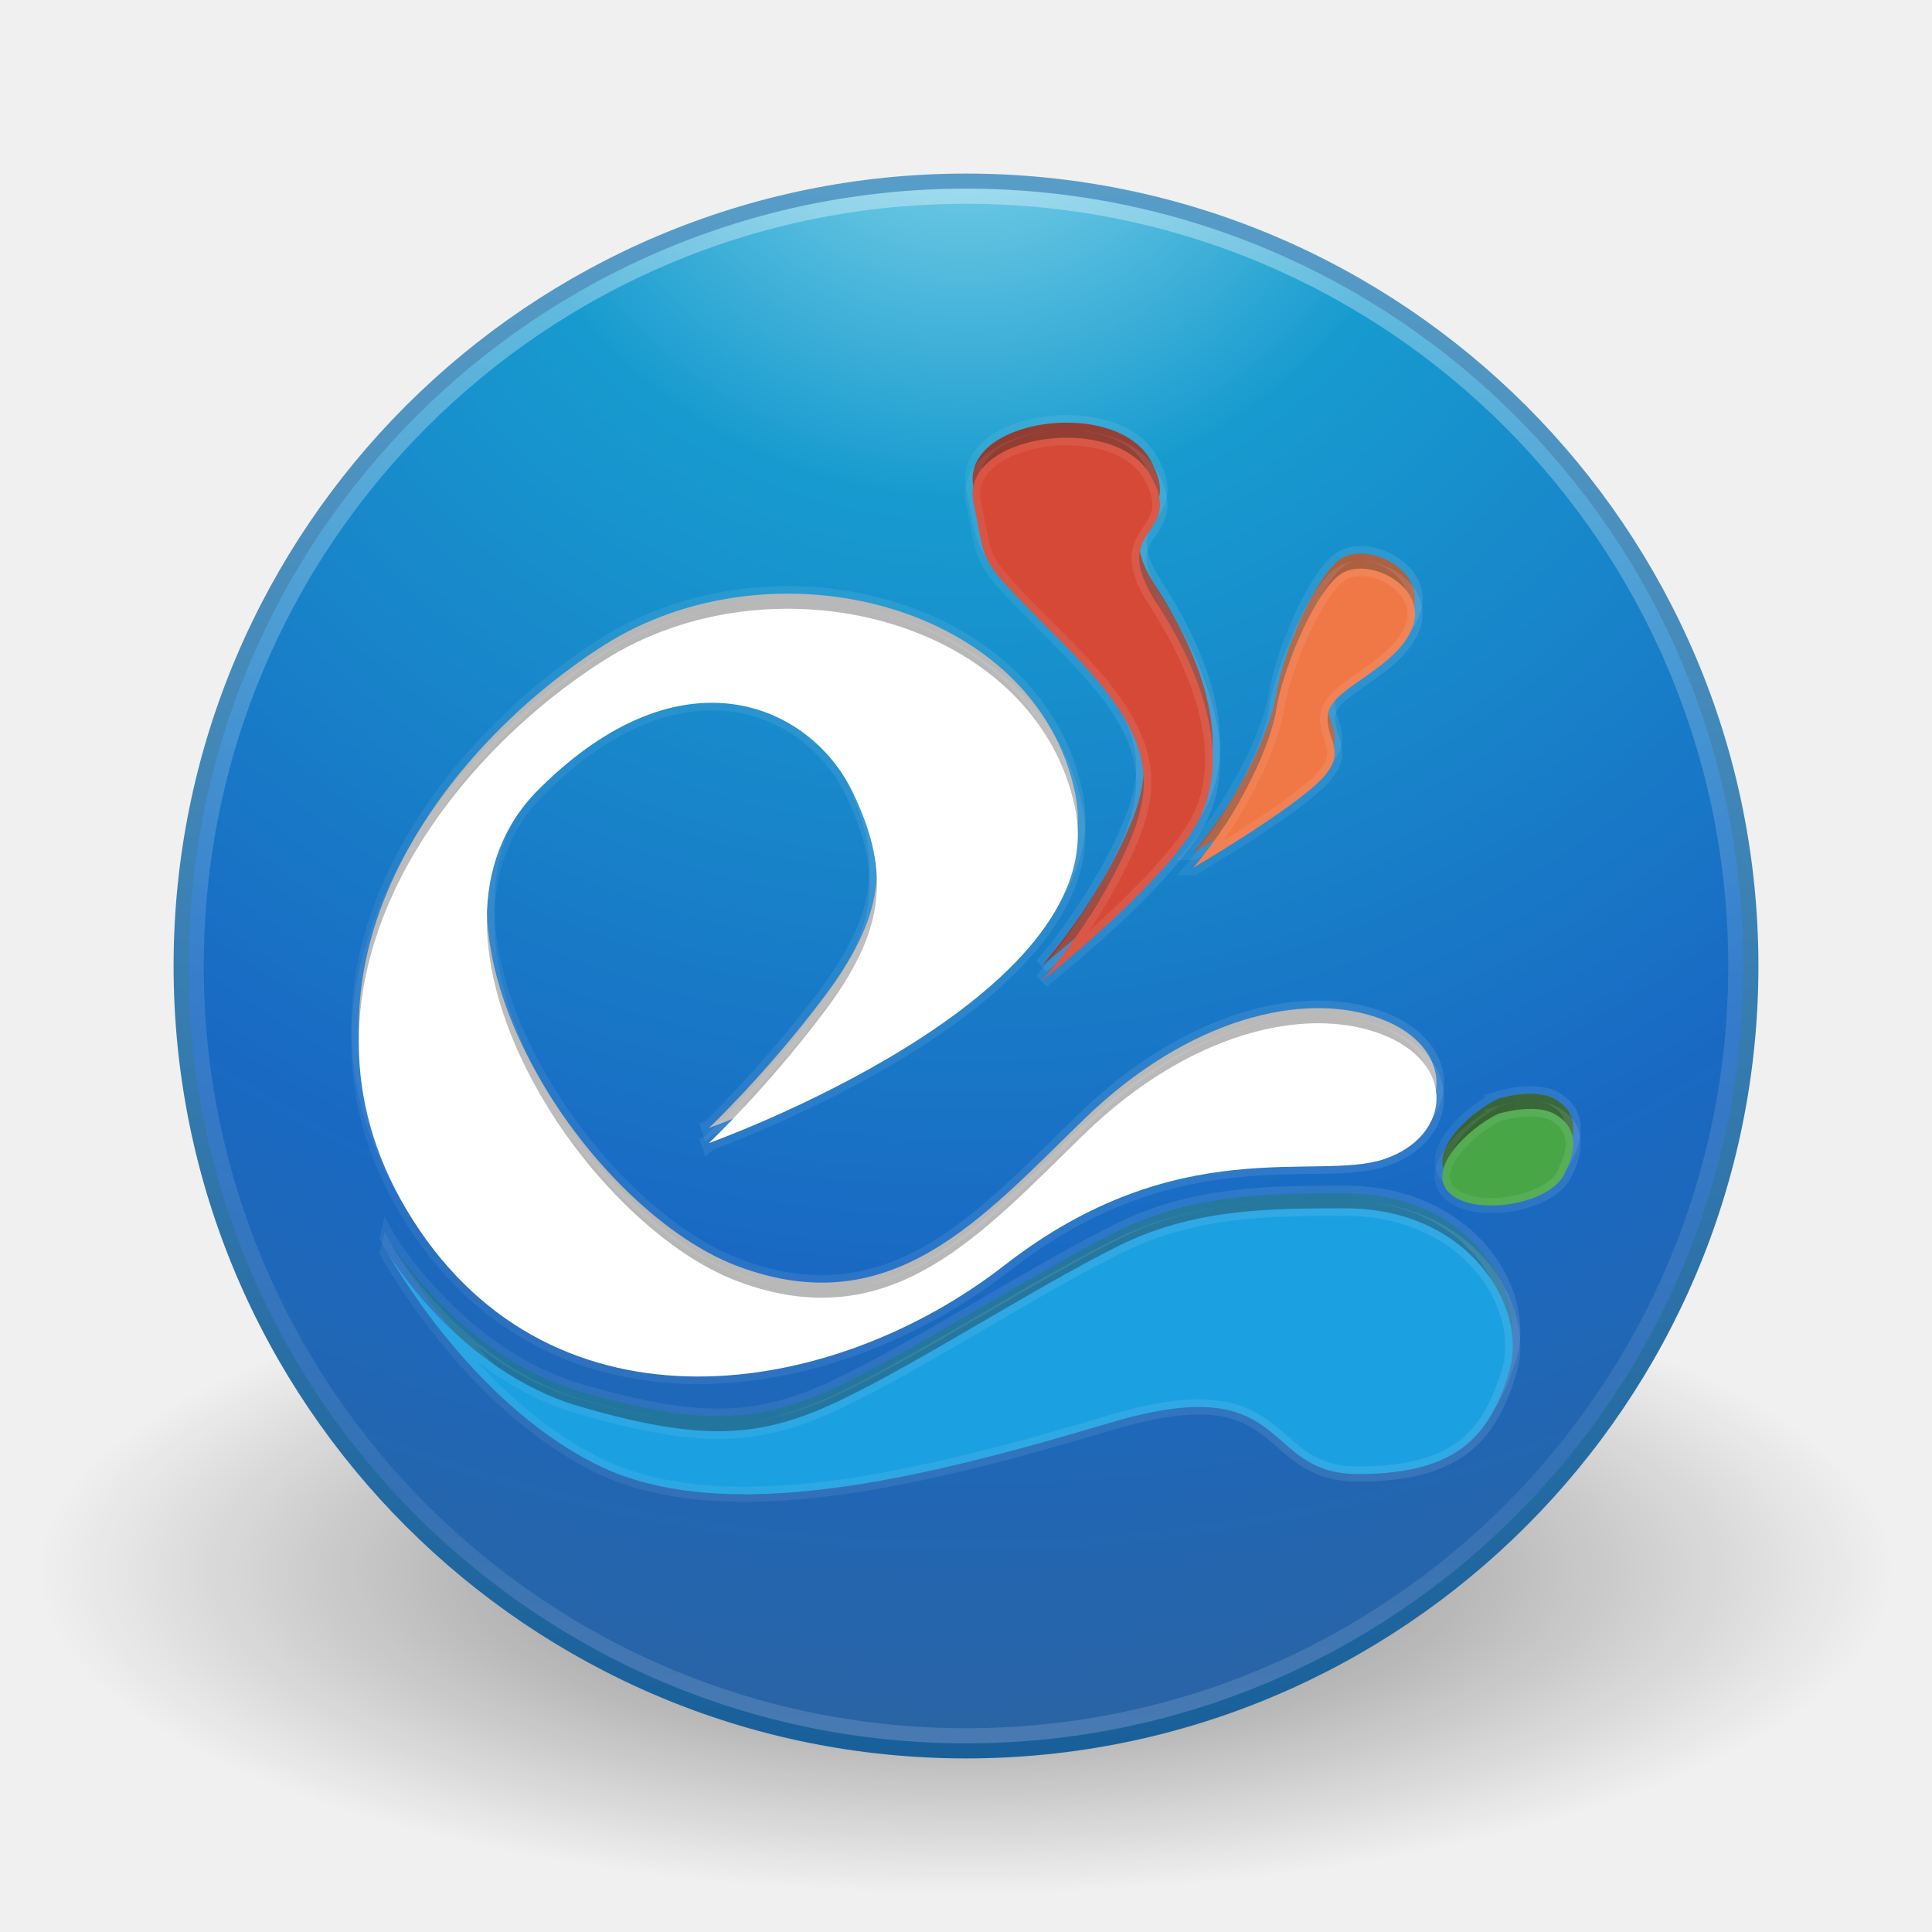
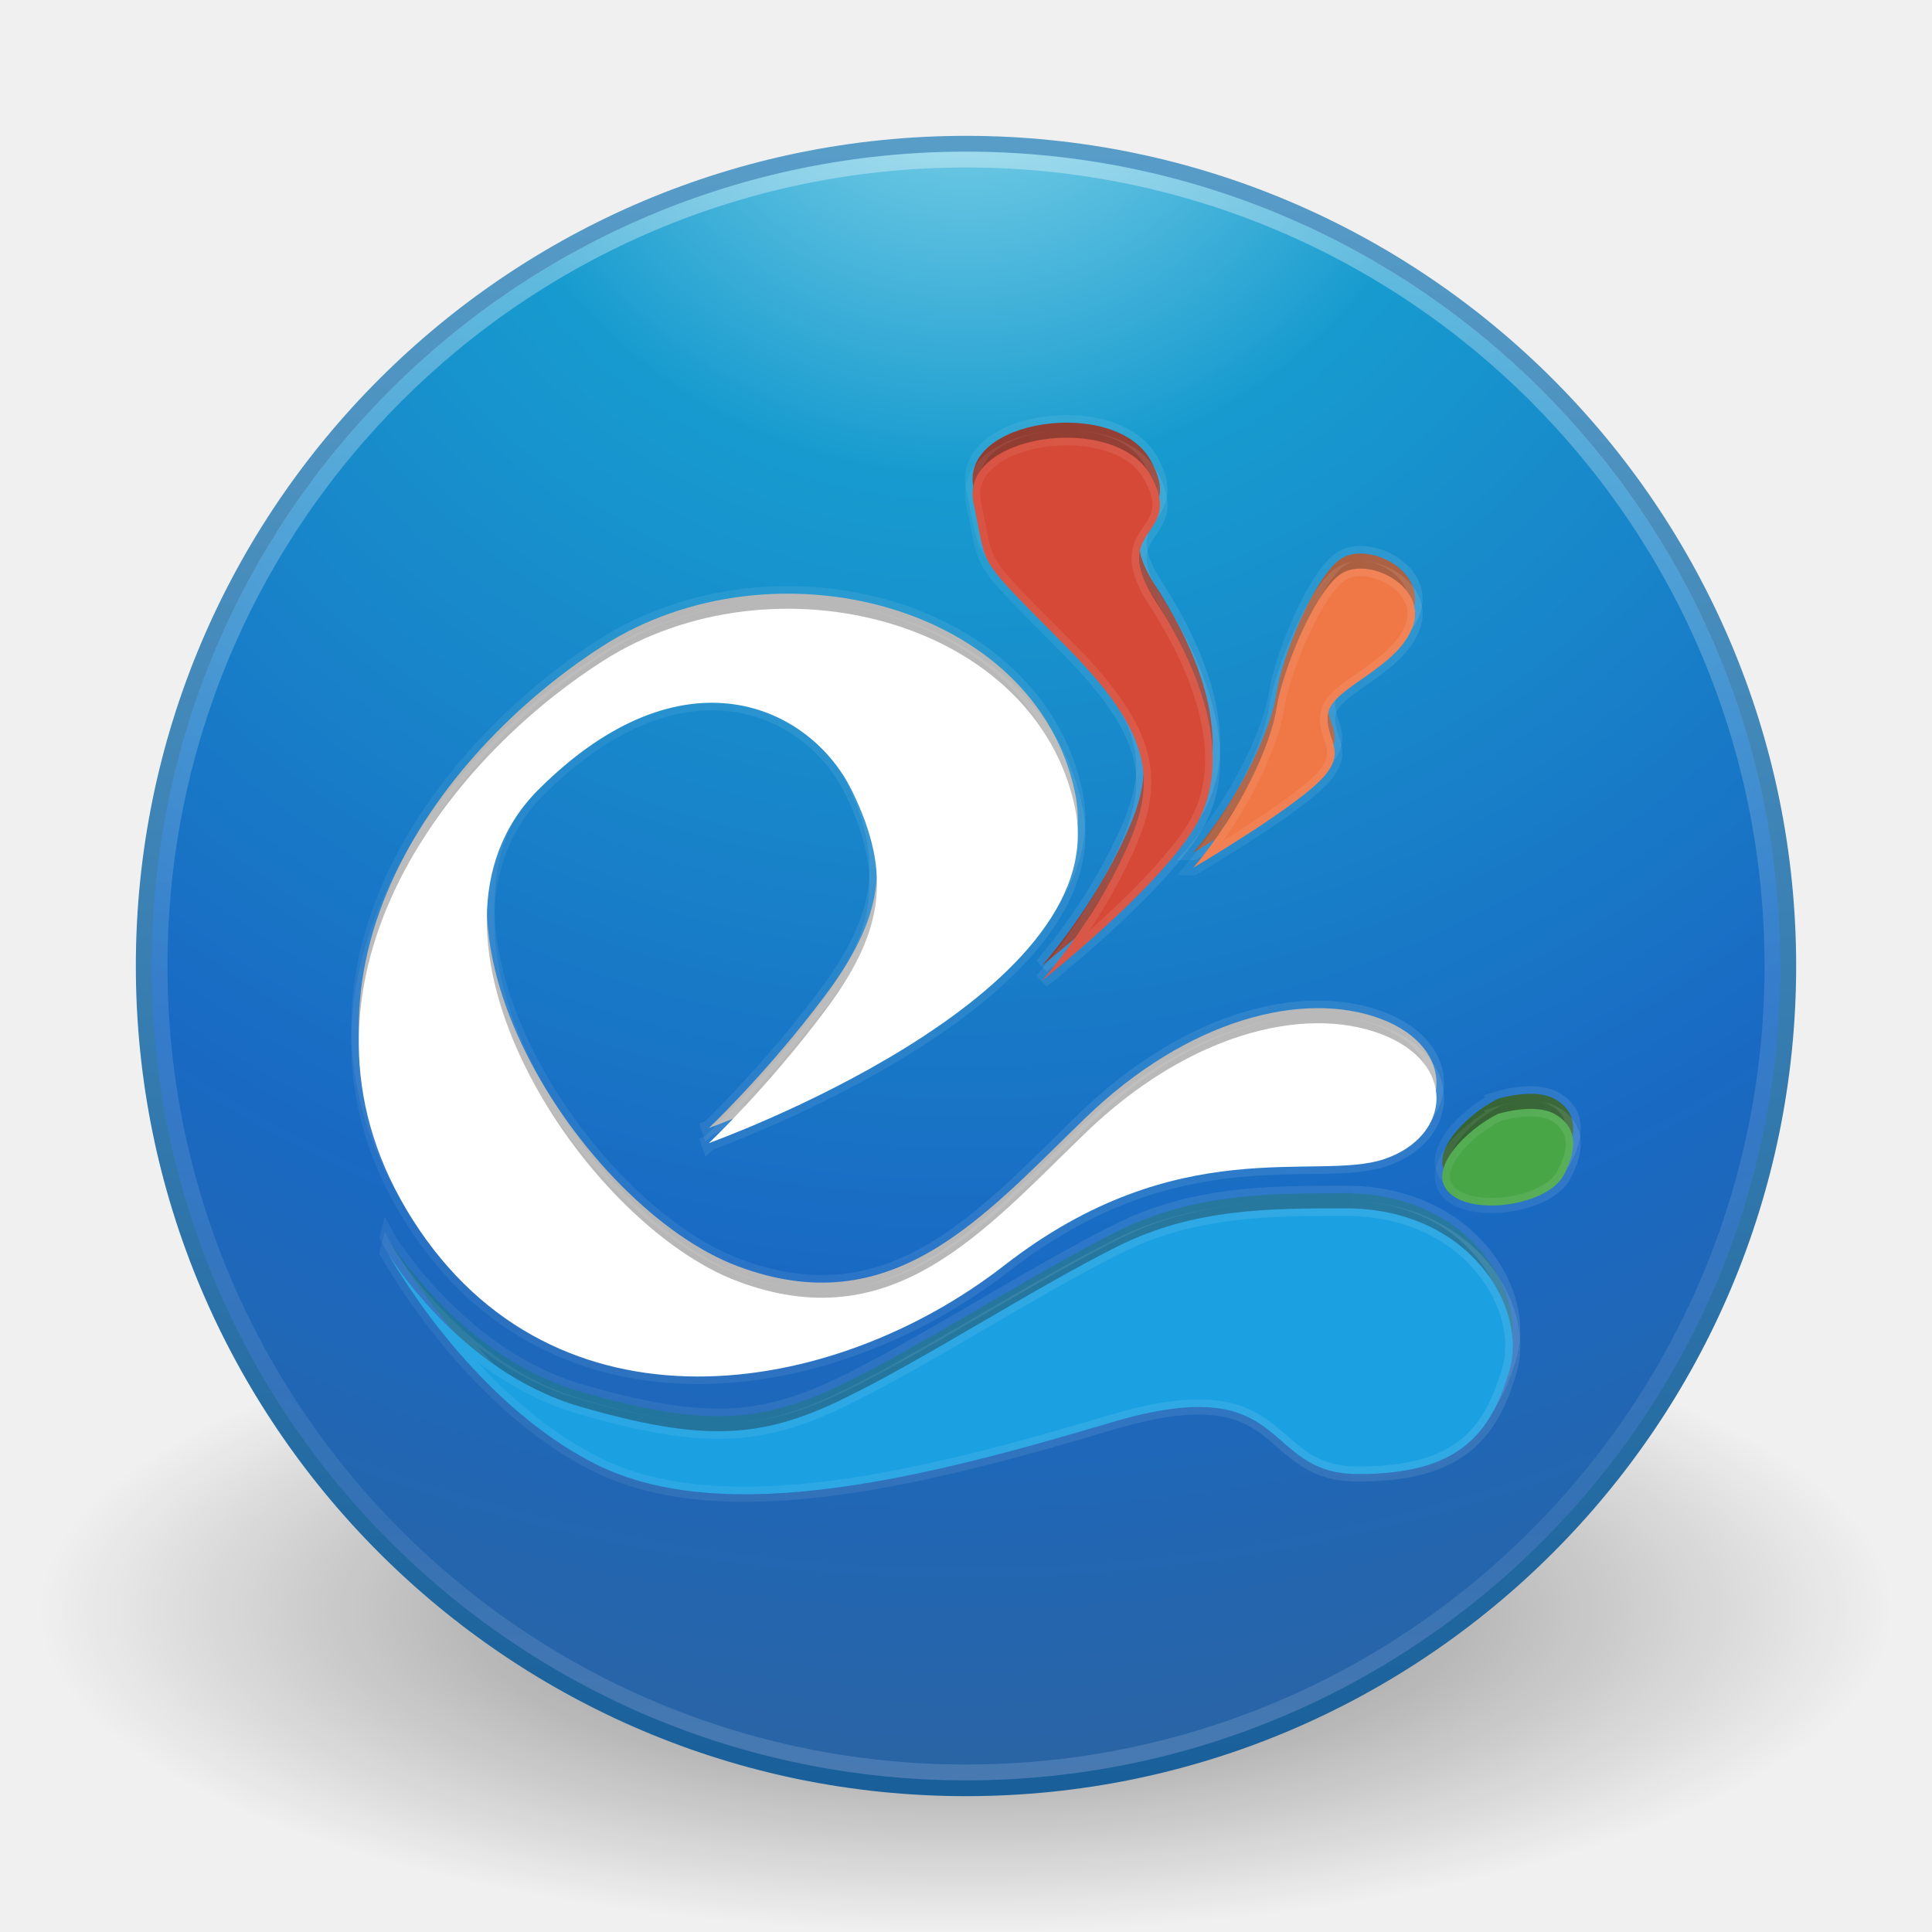
<svg xmlns="http://www.w3.org/2000/svg" xmlns:xlink="http://www.w3.org/1999/xlink" width="128" viewBox="0 0 128 128" height="128">
  <defs>
-     <linearGradient gradientTransform="translate(-0 63.00009)" xlink:href="#linearGradient4526-2" id="linearGradient3183" x1="23.27" gradientUnits="userSpaceOnUse" x2="95.672" />
+     <linearGradient gradientTransform="translate(0 63.00009)" xlink:href="#linearGradient4526-2" id="linearGradient3183" x1="23.27" gradientUnits="userSpaceOnUse" x2="95.672" />
    <linearGradient id="linearGradient4526-2">
-       <stop offset="0" stop-color="#fff" stop-opacity=".3" />
-       <stop offset="1" stop-color="#fff" stop-opacity=".5" />
+       <stop offset="0" style="stop-color:#fff;stop-opacity:.3" />
+       <stop offset="1" style="stop-color:#fff;stop-opacity:.5" />
    </linearGradient>
+     <linearGradient gradientTransform="translate(0 63.00009)" xlink:href="#linearGradient4526-2" id="linearGradient3171" x1="78.559" gradientUnits="userSpaceOnUse" x2="94.25" />
    <linearGradient id="linearGradient3707-319-631-407-324-3-8">
-       <stop offset="0" stop-color="#185f9a" />
-       <stop offset="1" stop-color="#599ec9" />
+       <stop offset="0" style="stop-color:#185f9a" />
+       <stop offset="1" style="stop-color:#599ec9" />
    </linearGradient>
-     <linearGradient gradientTransform="translate(-0 63.00009)" xlink:href="#linearGradient4526-2" id="linearGradient3171" x1="78.559" gradientUnits="userSpaceOnUse" x2="94.25" />
-     <linearGradient gradientTransform="translate(-0 63.00009)" xlink:href="#linearGradient4526-2" id="linearGradient3177" x1="63.934" gradientUnits="userSpaceOnUse" x2="80.844" />
-     <linearGradient gradientTransform="translate(-0 63.00009)" xlink:href="#linearGradient4526-2" id="linearGradient3180" x1="25.16" gradientUnits="userSpaceOnUse" x2="100.726" />
-     <linearGradient gradientTransform="translate(-0 63.00009)" xlink:href="#linearGradient4526-2" id="linearGradient3174" x1="95.054" gradientUnits="userSpaceOnUse" x2="104.73" />
+     <linearGradient gradientTransform="translate(0 63.00009)" xlink:href="#linearGradient4526-2" id="linearGradient3174" x1="95.054" gradientUnits="userSpaceOnUse" x2="104.73" />
+     <linearGradient gradientTransform="translate(0 63.00009)" xlink:href="#linearGradient4526-2" id="linearGradient3180" x1="25.16" gradientUnits="userSpaceOnUse" x2="100.726" />
+     <linearGradient gradientTransform="translate(0 63.00009)" xlink:href="#linearGradient4526-2" id="linearGradient3177" x1="63.934" gradientUnits="userSpaceOnUse" x2="80.844" />
    <linearGradient id="linearGradient4011">
-       <stop offset="0" stop-color="#fff" stop-opacity=".7" />
-       <stop offset=".508" stop-color="#fff" stop-opacity=".25" />
-       <stop offset=".835" stop-color="#fff" stop-opacity=".15" />
-       <stop offset="1" stop-color="#fff" stop-opacity=".3" />
+       <stop offset="0" style="stop-color:#fff;stop-opacity:.7" />
+       <stop offset=".508" style="stop-color:#fff;stop-opacity:.25" />
+       <stop offset=".835" style="stop-color:#fff;stop-opacity:.15" />
+       <stop offset="1" style="stop-color:#fff;stop-opacity:.3" />
    </linearGradient>
-     <linearGradient id="linearGradient4526">
-       <stop offset="0" stop-color="#fff" stop-opacity=".3" />
-       <stop offset="1" stop-color="#fff" stop-opacity=".5" />
-     </linearGradient>
+     <linearGradient xlink:href="#linearGradient4526" id="linearGradient3736" x1="63.934" gradientUnits="userSpaceOnUse" x2="80.844" />
    <linearGradient xlink:href="#linearGradient4526" id="linearGradient3730" x1="78.559" gradientUnits="userSpaceOnUse" x2="94.25" />
    <linearGradient gradientTransform="matrix(2.66691 0 0 2.66691 -.00593 -64.00594)" xlink:href="#linearGradient3707-319-631-407-324-3-8" id="linearGradient3729" y1="44" y2="3.899" gradientUnits="userSpaceOnUse" x2="0" />
    <linearGradient gradientTransform="matrix(2.75676 0 0 2.75676 -133.7519 -69.90374)" xlink:href="#linearGradient4011" id="linearGradient3724" y1="6.238" y2="44.341" gradientUnits="userSpaceOnUse" x2="0" />
-     <linearGradient xlink:href="#linearGradient4526" id="linearGradient3736" x1="63.934" gradientUnits="userSpaceOnUse" x2="80.844" />
+     <linearGradient id="linearGradient4526">
+       <stop offset="0" style="stop-color:#fff;stop-opacity:.3" />
+       <stop offset="1" style="stop-color:#fff;stop-opacity:.5" />
+     </linearGradient>
+     <linearGradient xlink:href="#linearGradient4526" id="linearGradient3733" x1="95.054" gradientUnits="userSpaceOnUse" x2="104.73" />
    <linearGradient xlink:href="#linearGradient4526" id="linearGradient3742" x1="23.27" gradientUnits="userSpaceOnUse" x2="95.672" />
-     <linearGradient xlink:href="#linearGradient4526" id="linearGradient3733" x1="95.054" gradientUnits="userSpaceOnUse" x2="104.73" />
    <linearGradient xlink:href="#linearGradient4526" id="linearGradient3739" x1="25.16" gradientUnits="userSpaceOnUse" x2="100.726" />
    <radialGradient cx="62.625" cy="4.625" gradientTransform="matrix(5.77506 0 0 2.00858 -297.6631 30.79602)" id="radialGradient4760" r="10.625" gradientUnits="userSpaceOnUse">
      <stop offset="0" />
-       <stop offset="1" stop-opacity="0" />
+       <stop offset="1" style="stop-opacity:0" />
    </radialGradient>
    <radialGradient cx="5.763" cy="8.45" gradientTransform="matrix(0 5.77301 -6.10716 0 115.6044 -94.52019)" id="radialGradient3727" r="20" gradientUnits="userSpaceOnUse">
-       <stop offset="0" stop-color="#90dbec" />
-       <stop offset=".262" stop-color="#179bcf" />
-       <stop offset=".705" stop-color="#1969c3" />
-       <stop offset="1" stop-color="#2b63a1" />
+       <stop offset="0" style="stop-color:#90dbec" />
+       <stop offset=".262" style="stop-color:#179bcf" />
+       <stop offset=".705" style="stop-color:#1969c3" />
+       <stop offset="1" style="stop-color:#2b63a1" />
    </radialGradient>
  </defs>
-   <g transform="translate(0 64)">
-     <path opacity=".5" fill="url(#radialGradient4760)" fill-rule="evenodd" d="m125.36,40.086c0,11.786-27.472,21.341-61.36,21.341-33.888,0-61.36-9.555-61.36-21.341 0-11.786 27.472-21.341 61.36-21.341 33.888,0 61.36,9.555 61.36,21.341z" />
+   <g transform="translate(0 66.5731)">
+     <path style="opacity:.5;fill:url(#radialGradient4760);fill-rule:evenodd" d="M 125.36,40.086 C 125.36,51.872 97.888,61.427 64,61.427 30.112,61.427 2.64,51.872 2.64,40.086 2.64,28.299 30.112,18.744 64,18.744 c 33.888,0 61.36,9.555 61.36,21.341 z" />
  </g>
-   <g stroke-linejoin="round" stroke-linecap="round" color="#000" transform="translate(0 64)">
-     <path fill="url(#radialGradient3727)" stroke="url(#linearGradient3729)" d="m64-52c-28.692,0-52,23.308-52,52 0,28.692 23.308,52 52,52 28.692,0 52-23.308 52-52 0-28.692-23.308-52-52-52z" />
-     <path opacity=".5" fill="none" stroke="url(#linearGradient3724)" d="m115-.002c0,28.167-22.835,51.002-50.999,51.002-28.167,0-51.001-22.835-51.001-51.002 0-28.166 22.834-50.998 51.001-50.998 28.164,0 50.999,22.832 50.999,50.998z" />
+   <g style="stroke-linejoin:round;stroke-linecap:round;color:#000" transform="matrix(1.04762 0 0 1.04762 -3.04762 64)">
+     <path style="fill:url(#radialGradient3727);stroke:url(#linearGradient3729)" d="M 64,-52 C 35.308,-52 12,-28.692 12,0 12,28.692 35.308,52 64,52 92.692,52 116,28.692 116,0 116,-28.692 92.692,-52 64,-52 z" />
+     <path style="opacity:.5;fill:none;stroke:url(#linearGradient3724)" d="M 115,-0.002 C 115,28.166 92.165,51 64.001,51 35.834,51 13,28.165 13,-0.002 13,-28.168 35.834,-51 64.001,-51 92.165,-51 115,-28.168 115,-0.002 z" />
  </g>
-   <g stroke-opacity=".196">
-     <path fill="#b2b2b2" stroke="url(#linearGradient3183)" d="m46.958,74.736c0,0 26.836-9.581 24.28-22.141-2.556-12.56-20.02-17.031-31.308-9.793-11.288,7.239-21.937,22.354-12.566,37.044 9.371,14.689 27.688,11.922 39.188,2.98 11.501-8.941 20.659-5.536 25.132-7.025 4.473-1.491 4.899-6.387-.213-8.303-5.112-1.916-12.779,0-19.594,6.6-6.815,6.6-12.779,13.625-23.002,9.793-10.223-3.832-22.789-22.992-13.205-32.572 9.584-9.581 18.04-5.532 20.787,.093 2.747,5.625 2.002,9.488-1.831,14.598-3.834,5.109-7.667,8.729-7.667,8.729z" />
-     <path fill="#126b96" stroke="url(#linearGradient3180)" d="m25.66,81.974c0,0 4.686,7.877 12.779,10.218 8.093,2.342 11.927,2.129 17.252-.429 5.324-2.555 12.703-7.363 18.367-10.194 5.029-2.513 10.057-2.513 15.086-2.513 8.163,0 12.125,6.533 10.847,10.791-1.278,4.258-3.408,6.813-10.01,6.813-6.602,0-4.26-7.025-16.399-3.407-12.14,3.619-25.558,7.025-34.077,2.768-8.519-4.258-13.844-14.051-13.844-14.051z" />
-     <path fill="#8a2f23" stroke="url(#linearGradient3177)" d="m69.029,63.977c0,0 2.836-3.156 5.029-7.54 2.514-5.027 2.943-8.162-3.327-14.503-6.27-6.342-5.242-5.034-6.23-9.598-.988-4.563 9.349-6.063 11.719-1.858 2.37,4.205-2.927,3.315 .352,8.366 3.279,5.051 5.17,10.855 2.514,15.08-2.656,4.225-10.057,10.053-10.057,10.053z" />
-     <path fill="#275926" stroke="url(#linearGradient3174)" d="m99.229,72.803c-2.108,1.054-4.819,3.763-3.163,5.268 1.657,1.506 6.476,.753 7.53-1.204 1.054-1.957 .753-3.312-.603-4.065-1.355-.753-3.765,0-3.765,0z" />
-     <path fill="#a35130" stroke="url(#linearGradient3171)" d="m79.059,56.489c3.174-3.753 5.157-8.218 5.516-10.571 .359-2.353 2.387-7.438 4.138-8.808 1.751-1.37 5.921,.662 4.871,3.44-1.05,2.777-5.278,3.962-5.59,5.697-.313,1.734 1.498,2.492-.595,4.532-2.094,2.04-8.339,5.71-8.339,5.71z" />
+   <g style="stroke-opacity:.196">
+     <g>
+       <path style="fill:#b2b2b2;stroke:url(#linearGradient3183)" d="m46.958,74.736c0,0 26.836-9.581 24.28-22.141-2.556-12.56-20.02-17.031-31.308-9.793-11.288,7.239-21.937,22.354-12.566,37.044 9.371,14.689 27.688,11.922 39.188,2.98 11.501-8.941 20.659-5.536 25.132-7.025 4.473-1.491 4.899-6.387-.213-8.303-5.112-1.916-12.779,0-19.594,6.6-6.815,6.6-12.779,13.625-23.002,9.793-10.223-3.832-22.789-22.992-13.205-32.572 9.584-9.581 18.04-5.532 20.787,.093 2.747,5.625 2.002,9.488-1.831,14.598-3.834,5.109-7.667,8.729-7.667,8.729z" />
+       <path style="fill:#126b96;stroke:url(#linearGradient3180)" d="m25.66,81.974c0,0 4.686,7.877 12.779,10.218 8.093,2.342 11.927,2.129 17.252-.429 5.324-2.555 12.703-7.363 18.367-10.194 5.029-2.513 10.057-2.513 15.086-2.513 8.163,0 12.125,6.533 10.847,10.791-1.278,4.258-3.408,6.813-10.01,6.813-6.602,0-4.26-7.025-16.399-3.407-12.14,3.619-25.558,7.025-34.077,2.768-8.519-4.258-13.844-14.051-13.844-14.051z" />
+       <path style="fill:#8a2f23;stroke:url(#linearGradient3177)" d="m69.029,63.977c0,0 2.836-3.156 5.029-7.54 2.514-5.027 2.943-8.162-3.327-14.503-6.27-6.342-5.242-5.034-6.23-9.598-.988-4.563 9.349-6.063 11.719-1.858 2.37,4.205-2.927,3.315 .352,8.366 3.279,5.051 5.17,10.855 2.514,15.08-2.656,4.225-10.057,10.053-10.057,10.053z" />
+       <path style="fill:#275926;stroke:url(#linearGradient3174)" d="m99.229,72.803c-2.108,1.054-4.819,3.763-3.163,5.268 1.657,1.506 6.476,.753 7.53-1.204 1.054-1.957 .753-3.312-.603-4.065-1.355-.753-3.765,0-3.765,0z" />
+       <path style="fill:#a35130;stroke:url(#linearGradient3171)" d="m79.059,56.489c3.174-3.753 5.157-8.218 5.516-10.571 .359-2.353 2.387-7.438 4.138-8.808 1.751-1.37 5.921,.662 4.871,3.44-1.05,2.777-5.278,3.962-5.59,5.697-.313,1.734 1.498,2.492-.595,4.532-2.094,2.04-8.339,5.71-8.339,5.71z" />
+     </g>
    <g transform="translate(0 64)">
-       <path fill="#fff" stroke="url(#linearGradient3742)" d="m46.958,11.736c0,0 26.836-9.581 24.28-22.141-2.556-12.56-20.02-17.031-31.308-9.793-11.288,7.239-21.937,22.354-12.566,37.044 9.371,14.689 27.688,11.922 39.188,2.98 11.501-8.941 20.659-5.536 25.132-7.025 4.473-1.491 4.899-6.387-.213-8.303-5.112-1.916-12.779,0-19.594,6.6-6.815,6.6-12.779,13.625-23.002,9.793-10.223-3.832-22.789-22.992-13.205-32.572 9.584-9.581 18.04-5.532 20.787,.093 2.747,5.625 2.002,9.488-1.831,14.598-3.834,5.109-7.667,8.729-7.667,8.729z" />
-       <path fill="#1ba1e2" stroke="url(#linearGradient3739)" d="m25.66,18.974c0,0 4.686,7.877 12.779,10.218 8.093,2.342 11.927,2.129 17.252-.429 5.324-2.555 12.703-7.363 18.367-10.194 5.029-2.513 10.057-2.513 15.086-2.513 8.163,0 12.125,6.533 10.847,10.791-1.278,4.258-3.408,6.813-10.01,6.813-6.602,0-4.26-7.025-16.399-3.407-12.14,3.619-25.558,7.025-34.077,2.768-8.519-4.258-13.844-14.051-13.844-14.051z" />
-       <path fill="#d64937" stroke="url(#linearGradient3736)" d="m69.029,.976c0,0 2.836-3.156 5.029-7.54 2.514-5.027 2.943-8.162-3.327-14.503-6.27-6.342-5.242-5.034-6.23-9.598-.988-4.563 9.349-6.063 11.719-1.858 2.37,4.205-2.927,3.315 .352,8.366 3.279,5.051 5.17,10.855 2.514,15.08-2.656,4.225-10.057,10.053-10.057,10.053z" />
-       <path fill="#48a647" stroke="url(#linearGradient3733)" d="m99.229,9.803c-2.108,1.054-4.819,3.763-3.163,5.268 1.657,1.506 6.476,.753 7.53-1.204 1.054-1.957 .753-3.312-.603-4.065-1.355-.753-3.765,0-3.765,0z" />
-       <path fill="#f07746" stroke="url(#linearGradient3730)" d="m79.059-6.511c3.174-3.753 5.157-8.218 5.516-10.571 .359-2.353 2.387-7.438 4.138-8.808 1.751-1.37 5.921,.662 4.871,3.44-1.05,2.777-5.278,3.962-5.59,5.697-.313,1.734 1.498,2.492-.595,4.532-2.094,2.04-8.339,5.71-8.339,5.71z" />
+       <path style="fill:#fff;stroke:url(#linearGradient3742)" d="m46.958,11.736c0,0 26.836-9.581 24.28-22.141-2.556-12.56-20.02-17.031-31.308-9.793-11.288,7.239-21.937,22.354-12.566,37.044 9.371,14.689 27.688,11.922 39.188,2.98 11.501-8.941 20.659-5.536 25.132-7.025 4.473-1.491 4.899-6.387-.213-8.303-5.112-1.916-12.779,0-19.594,6.6-6.815,6.6-12.779,13.625-23.002,9.793-10.223-3.832-22.789-22.992-13.205-32.572 9.584-9.581 18.04-5.532 20.787,.093 2.747,5.625 2.002,9.488-1.831,14.598-3.834,5.109-7.667,8.729-7.667,8.729z" />
+       <path style="fill:#1ba1e2;stroke:url(#linearGradient3739)" d="m25.66,18.974c0,0 4.686,7.877 12.779,10.218 8.093,2.342 11.927,2.129 17.252-.429 5.324-2.555 12.703-7.363 18.367-10.194 5.029-2.513 10.057-2.513 15.086-2.513 8.163,0 12.125,6.533 10.847,10.791-1.278,4.258-3.408,6.813-10.01,6.813-6.602,0-4.26-7.025-16.399-3.407-12.14,3.619-25.558,7.025-34.077,2.768-8.519-4.258-13.844-14.051-13.844-14.051z" />
+       <path style="fill:#d64937;stroke:url(#linearGradient3736)" d="m69.029,.976c0,0 2.836-3.156 5.029-7.54 2.514-5.027 2.943-8.162-3.327-14.503-6.27-6.342-5.242-5.034-6.23-9.598-.988-4.563 9.349-6.063 11.719-1.858 2.37,4.205-2.927,3.315 .352,8.366 3.279,5.051 5.17,10.855 2.514,15.08-2.656,4.225-10.057,10.053-10.057,10.053z" />
+       <path style="fill:#48a647;stroke:url(#linearGradient3733)" d="m99.229,9.803c-2.108,1.054-4.819,3.763-3.163,5.268 1.657,1.506 6.476,.753 7.53-1.204 1.054-1.957 .753-3.312-.603-4.065-1.355-.753-3.765,0-3.765,0z" />
+       <path style="fill:#f07746;stroke:url(#linearGradient3730)" d="m79.059-6.511c3.174-3.753 5.157-8.218 5.516-10.571 .359-2.353 2.387-7.438 4.138-8.808 1.751-1.37 5.921,.662 4.871,3.44-1.05,2.777-5.278,3.962-5.59,5.697-.313,1.734 1.498,2.492-.595,4.532-2.094,2.04-8.339,5.71-8.339,5.71z" />
    </g>
  </g>
</svg>
